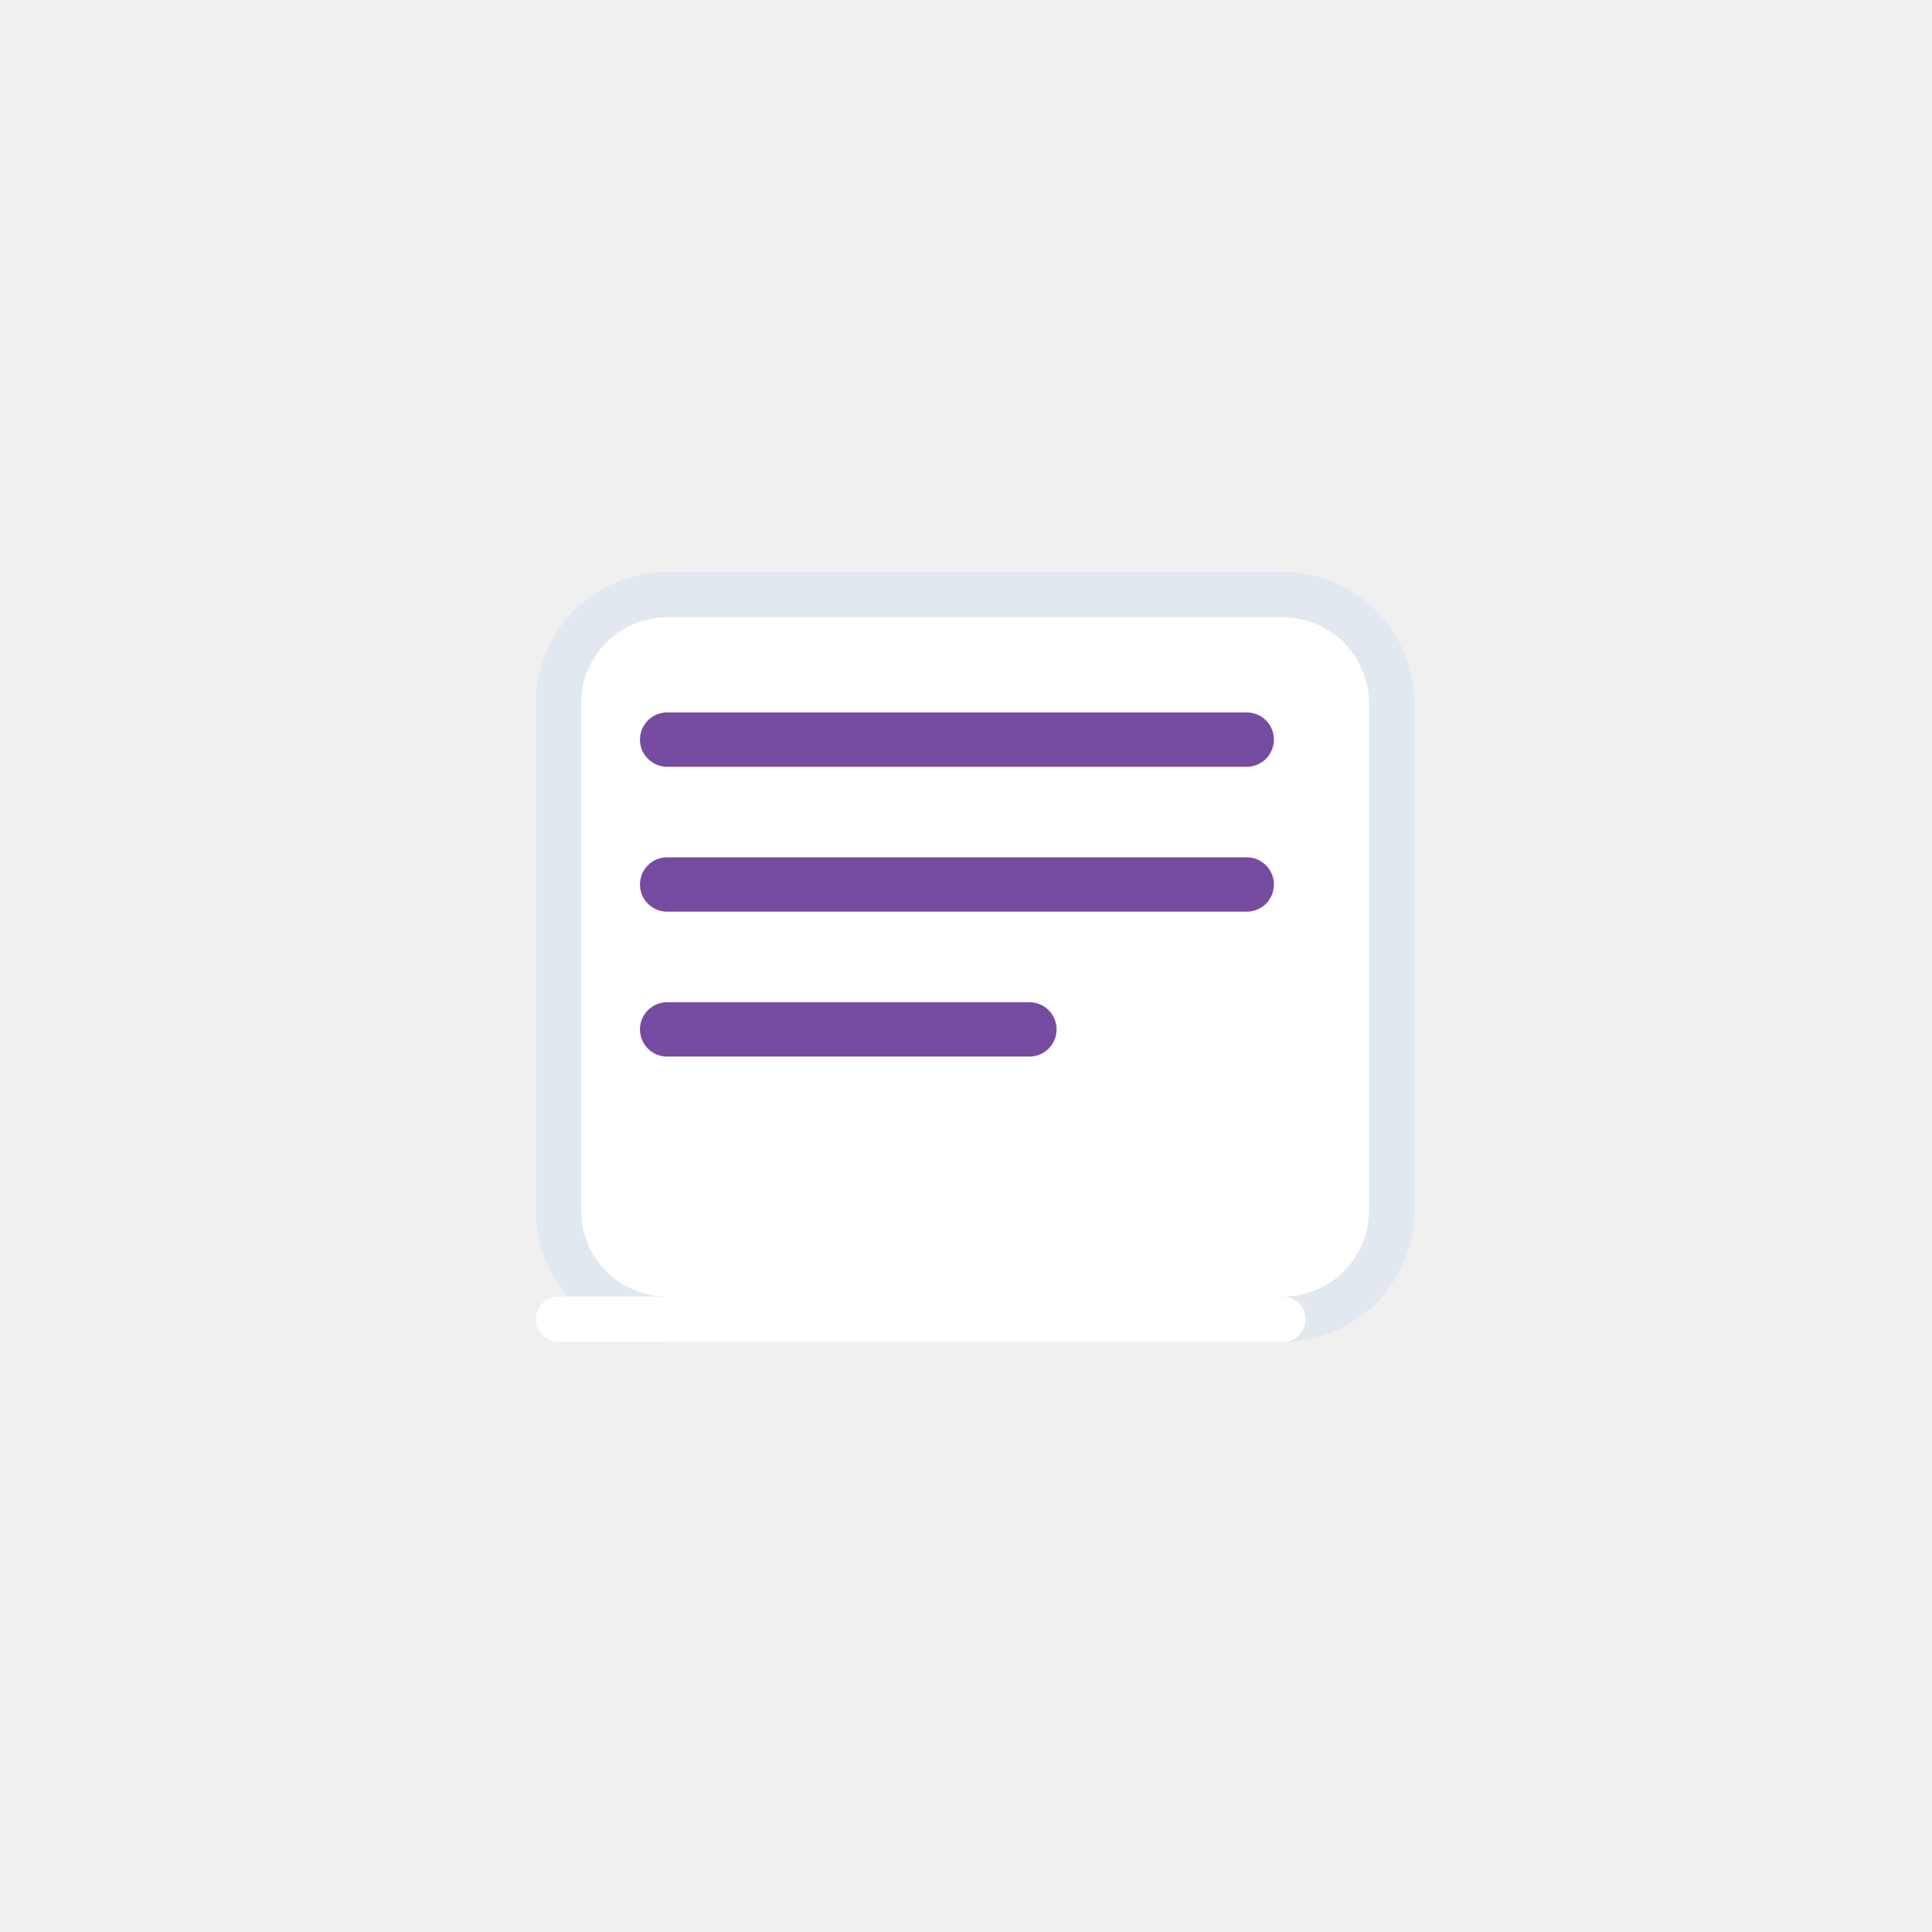
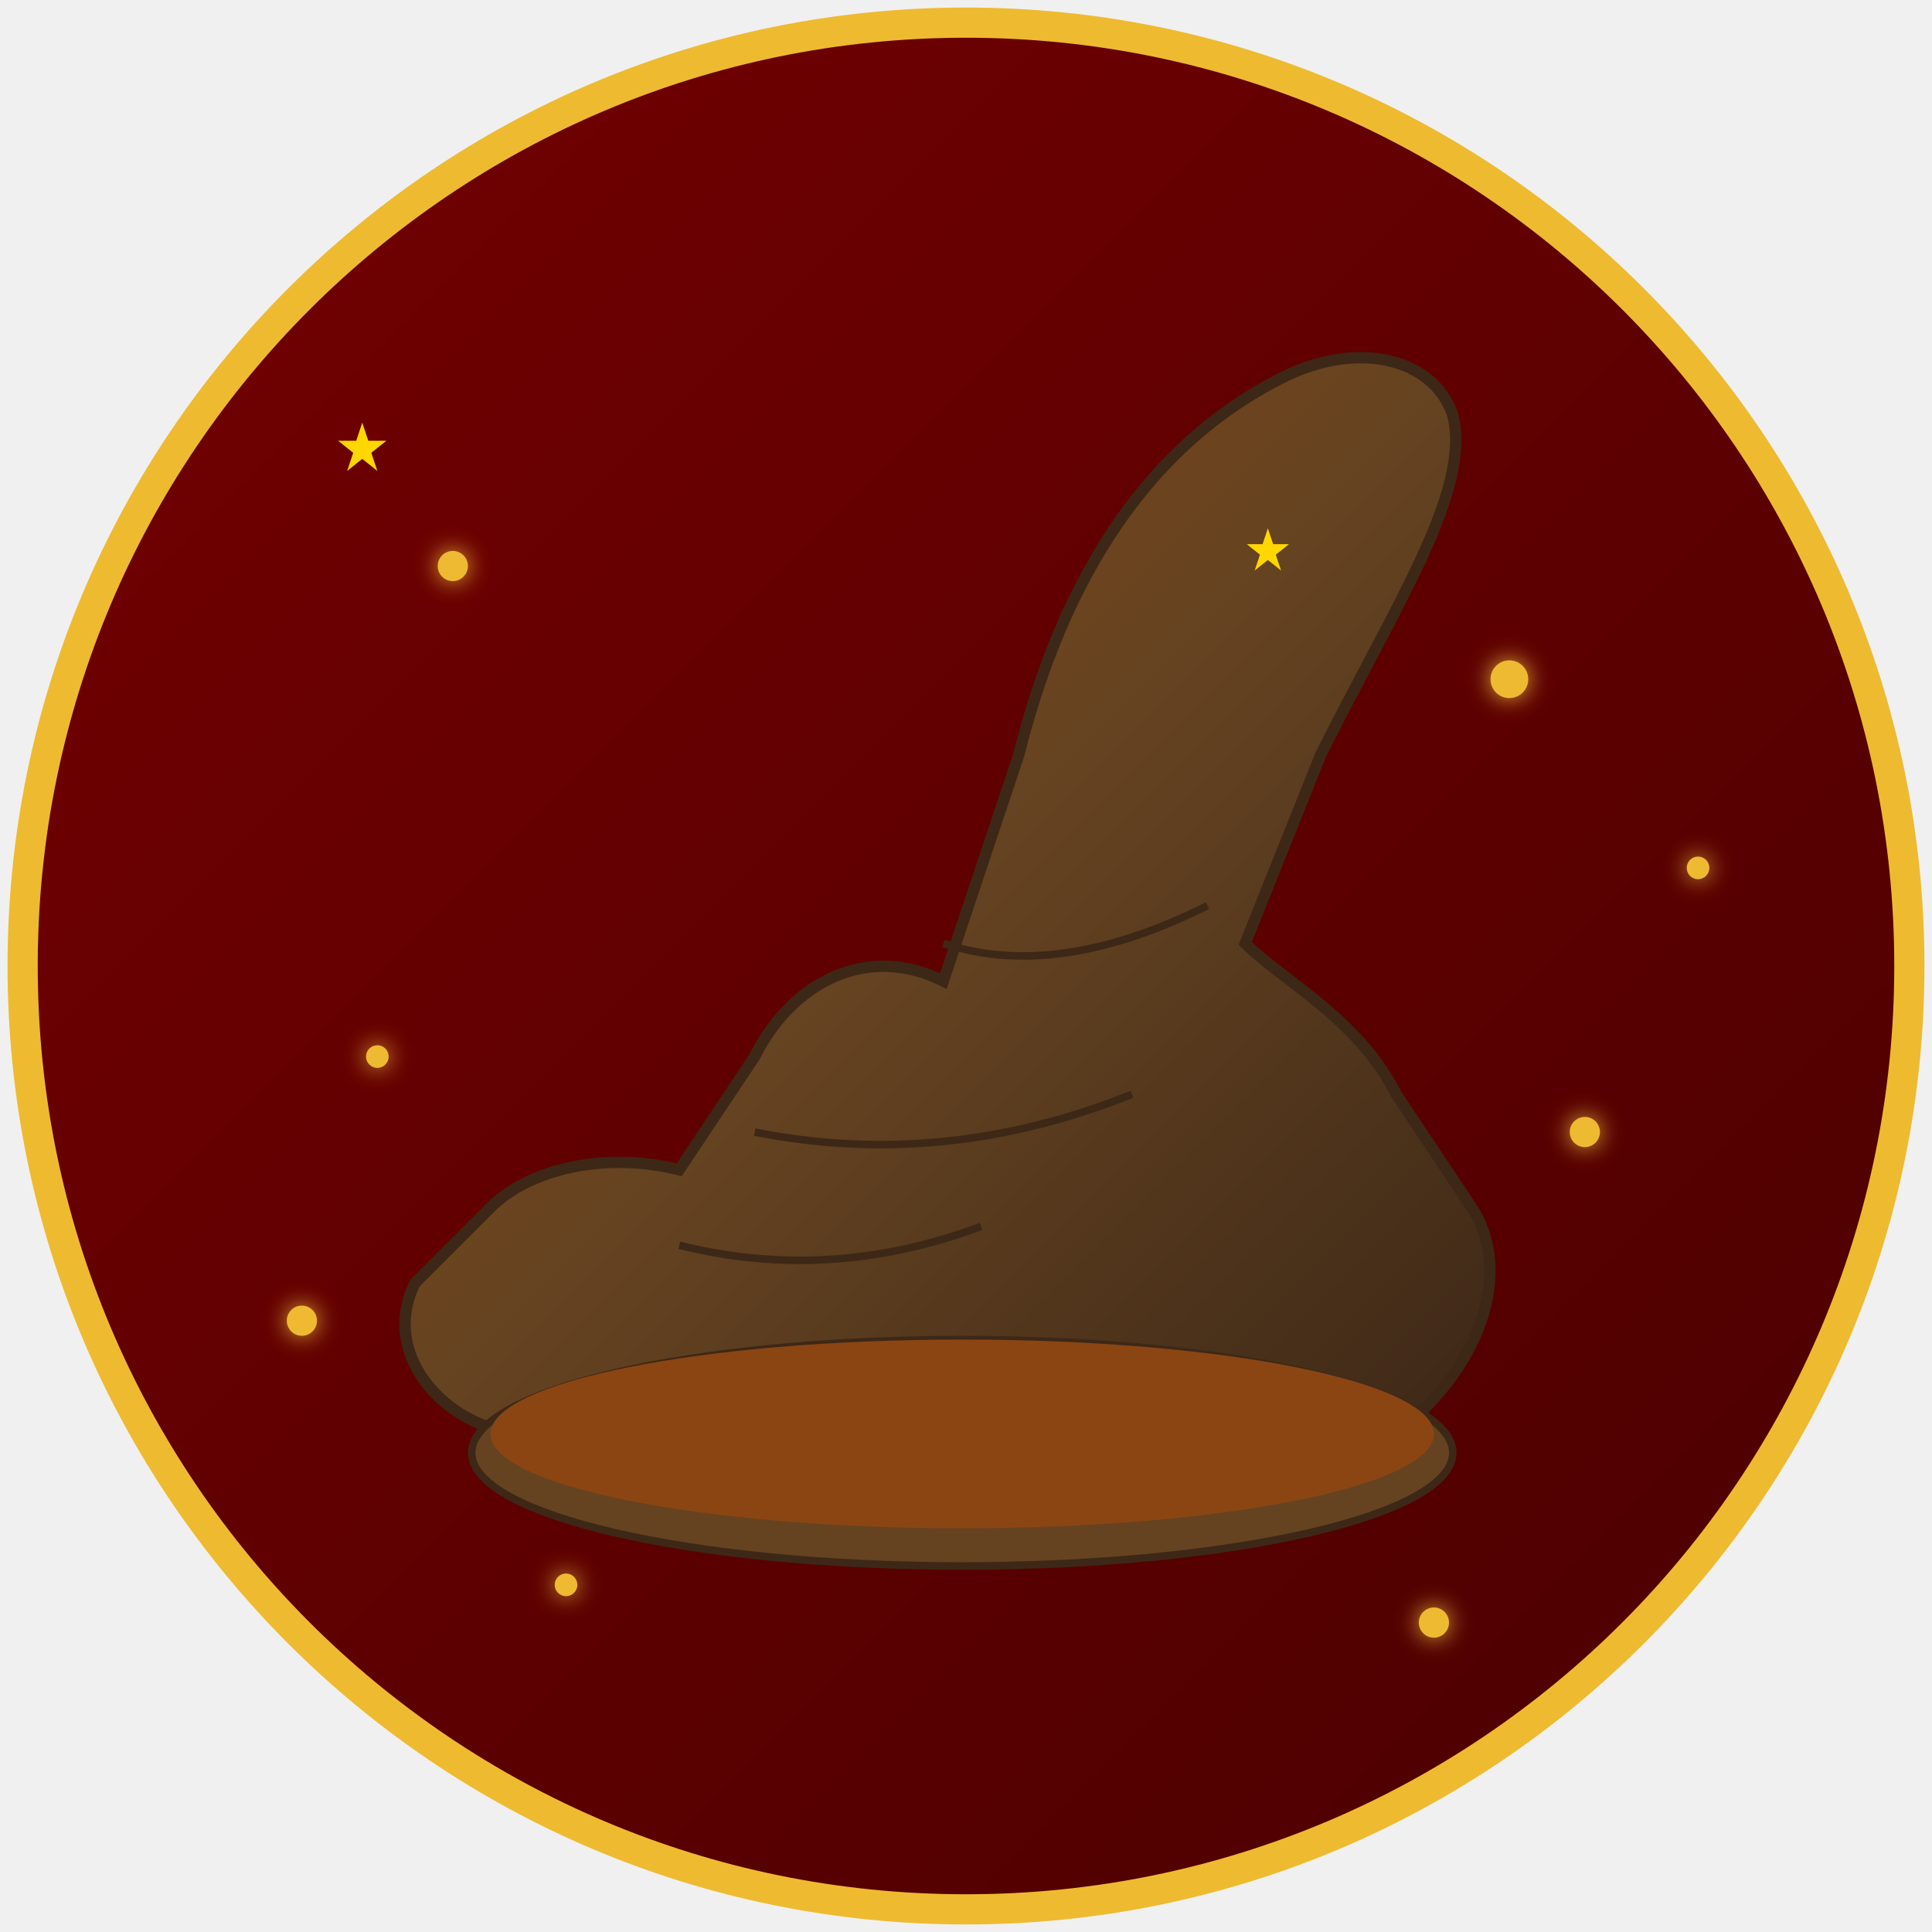
- <svg xmlns="http://www.w3.org/2000/svg" viewBox="0 0 512 512" style="background-color: #667eea; border-radius: 20%;">
-   <g transform="translate(100, 100) scale(0.6)">
-     <path d="M448 368V144c0-26.5-21.5-48-48-48H128c-26.5 0-48 21.5-48 48v224c0 26.5 21.5 48 48 48h272c26.5 0 48-21.5 48-48z" fill="#ffffff" stroke="#e2e8f0" stroke-width="20" />
-     <path d="M128 160h256M128 224h256M128 288h160" stroke="#764ba2" stroke-width="24" stroke-linecap="round" />
-     <path d="M80 416h320" stroke="#ffffff" stroke-width="20" stroke-linecap="round" />
+ <svg xmlns="http://www.w3.org/2000/svg" viewBox="0 0 512 512">
+   <defs>
+     <linearGradient id="hatGrad" x1="0%" y1="0%" x2="100%" y2="100%">
+       <stop offset="0%" stop-color="#8B4513" />
+       <stop offset="50%" stop-color="#654321" />
+       <stop offset="100%" stop-color="#3d2817" />
+     </linearGradient>
+     <linearGradient id="bgGrad" x1="0%" y1="0%" x2="100%" y2="100%">
+       <stop offset="0%" stop-color="#740001" />
+       <stop offset="100%" stop-color="#4a0001" />
+     </linearGradient>
+     <filter id="glow">
+       <feGaussianBlur stdDeviation="3" result="coloredBlur" />
+       <feMerge>
+         <feMergeNode in="coloredBlur" />
+         <feMergeNode in="SourceGraphic" />
+       </feMerge>
+     </filter>
+   </defs>
+   <circle cx="256" cy="256" r="250" fill="url(#bgGrad)" stroke="#eeba30" stroke-width="8" />
+   <path d="M 140 380             C 120 380, 100 360, 110 340            L 130 320            C 140 310, 160 305, 180 310            L 200 280            C 210 260, 230 250, 250 260            L 270 200            C 280 160, 300 120, 340 100            C 360 90, 380 95, 385 110            C 390 130, 370 160, 350 200            L 330 250            C 340 260, 360 270, 370 290            L 390 320            C 400 335, 395 360, 370 380            Z" fill="url(#hatGrad)" stroke="#3d2817" stroke-width="3" />
+   <ellipse cx="255" cy="385" rx="130" ry="30" fill="#654321" stroke="#3d2817" stroke-width="2" />
+   <ellipse cx="255" cy="380" rx="125" ry="25" fill="#8B4513" />
+   <path d="M 180 330 Q 220 340, 260 325" stroke="#3d2817" stroke-width="2" fill="none" />
+   <path d="M 200 300 Q 250 310, 300 290" stroke="#3d2817" stroke-width="2" fill="none" />
+   <path d="M 250 250 Q 280 260, 320 240" stroke="#3d2817" stroke-width="2" fill="none" />
+   <g fill="#eeba30" filter="url(#glow)">
+     <circle cx="120" cy="150" r="4" />
+     <circle cx="400" cy="180" r="5" />
+     <circle cx="100" cy="280" r="3" />
+     <circle cx="420" cy="300" r="4" />
+     <circle cx="150" cy="420" r="3" />
+     <circle cx="380" cy="430" r="4" />
+     <circle cx="450" cy="230" r="3" />
+     <circle cx="80" cy="350" r="4" />
+   </g>
+   <g fill="#ffd700">
+     <polygon points="120,140 122,146 128,146 123,150 125,156 120,152 115,156 117,150 112,146 118,146" transform="scale(0.8)" />
+     <polygon points="480,200 482,206 488,206 483,210 485,216 480,212 475,216 477,210 472,206 478,206" transform="scale(0.7)" />
  </g>
</svg>
